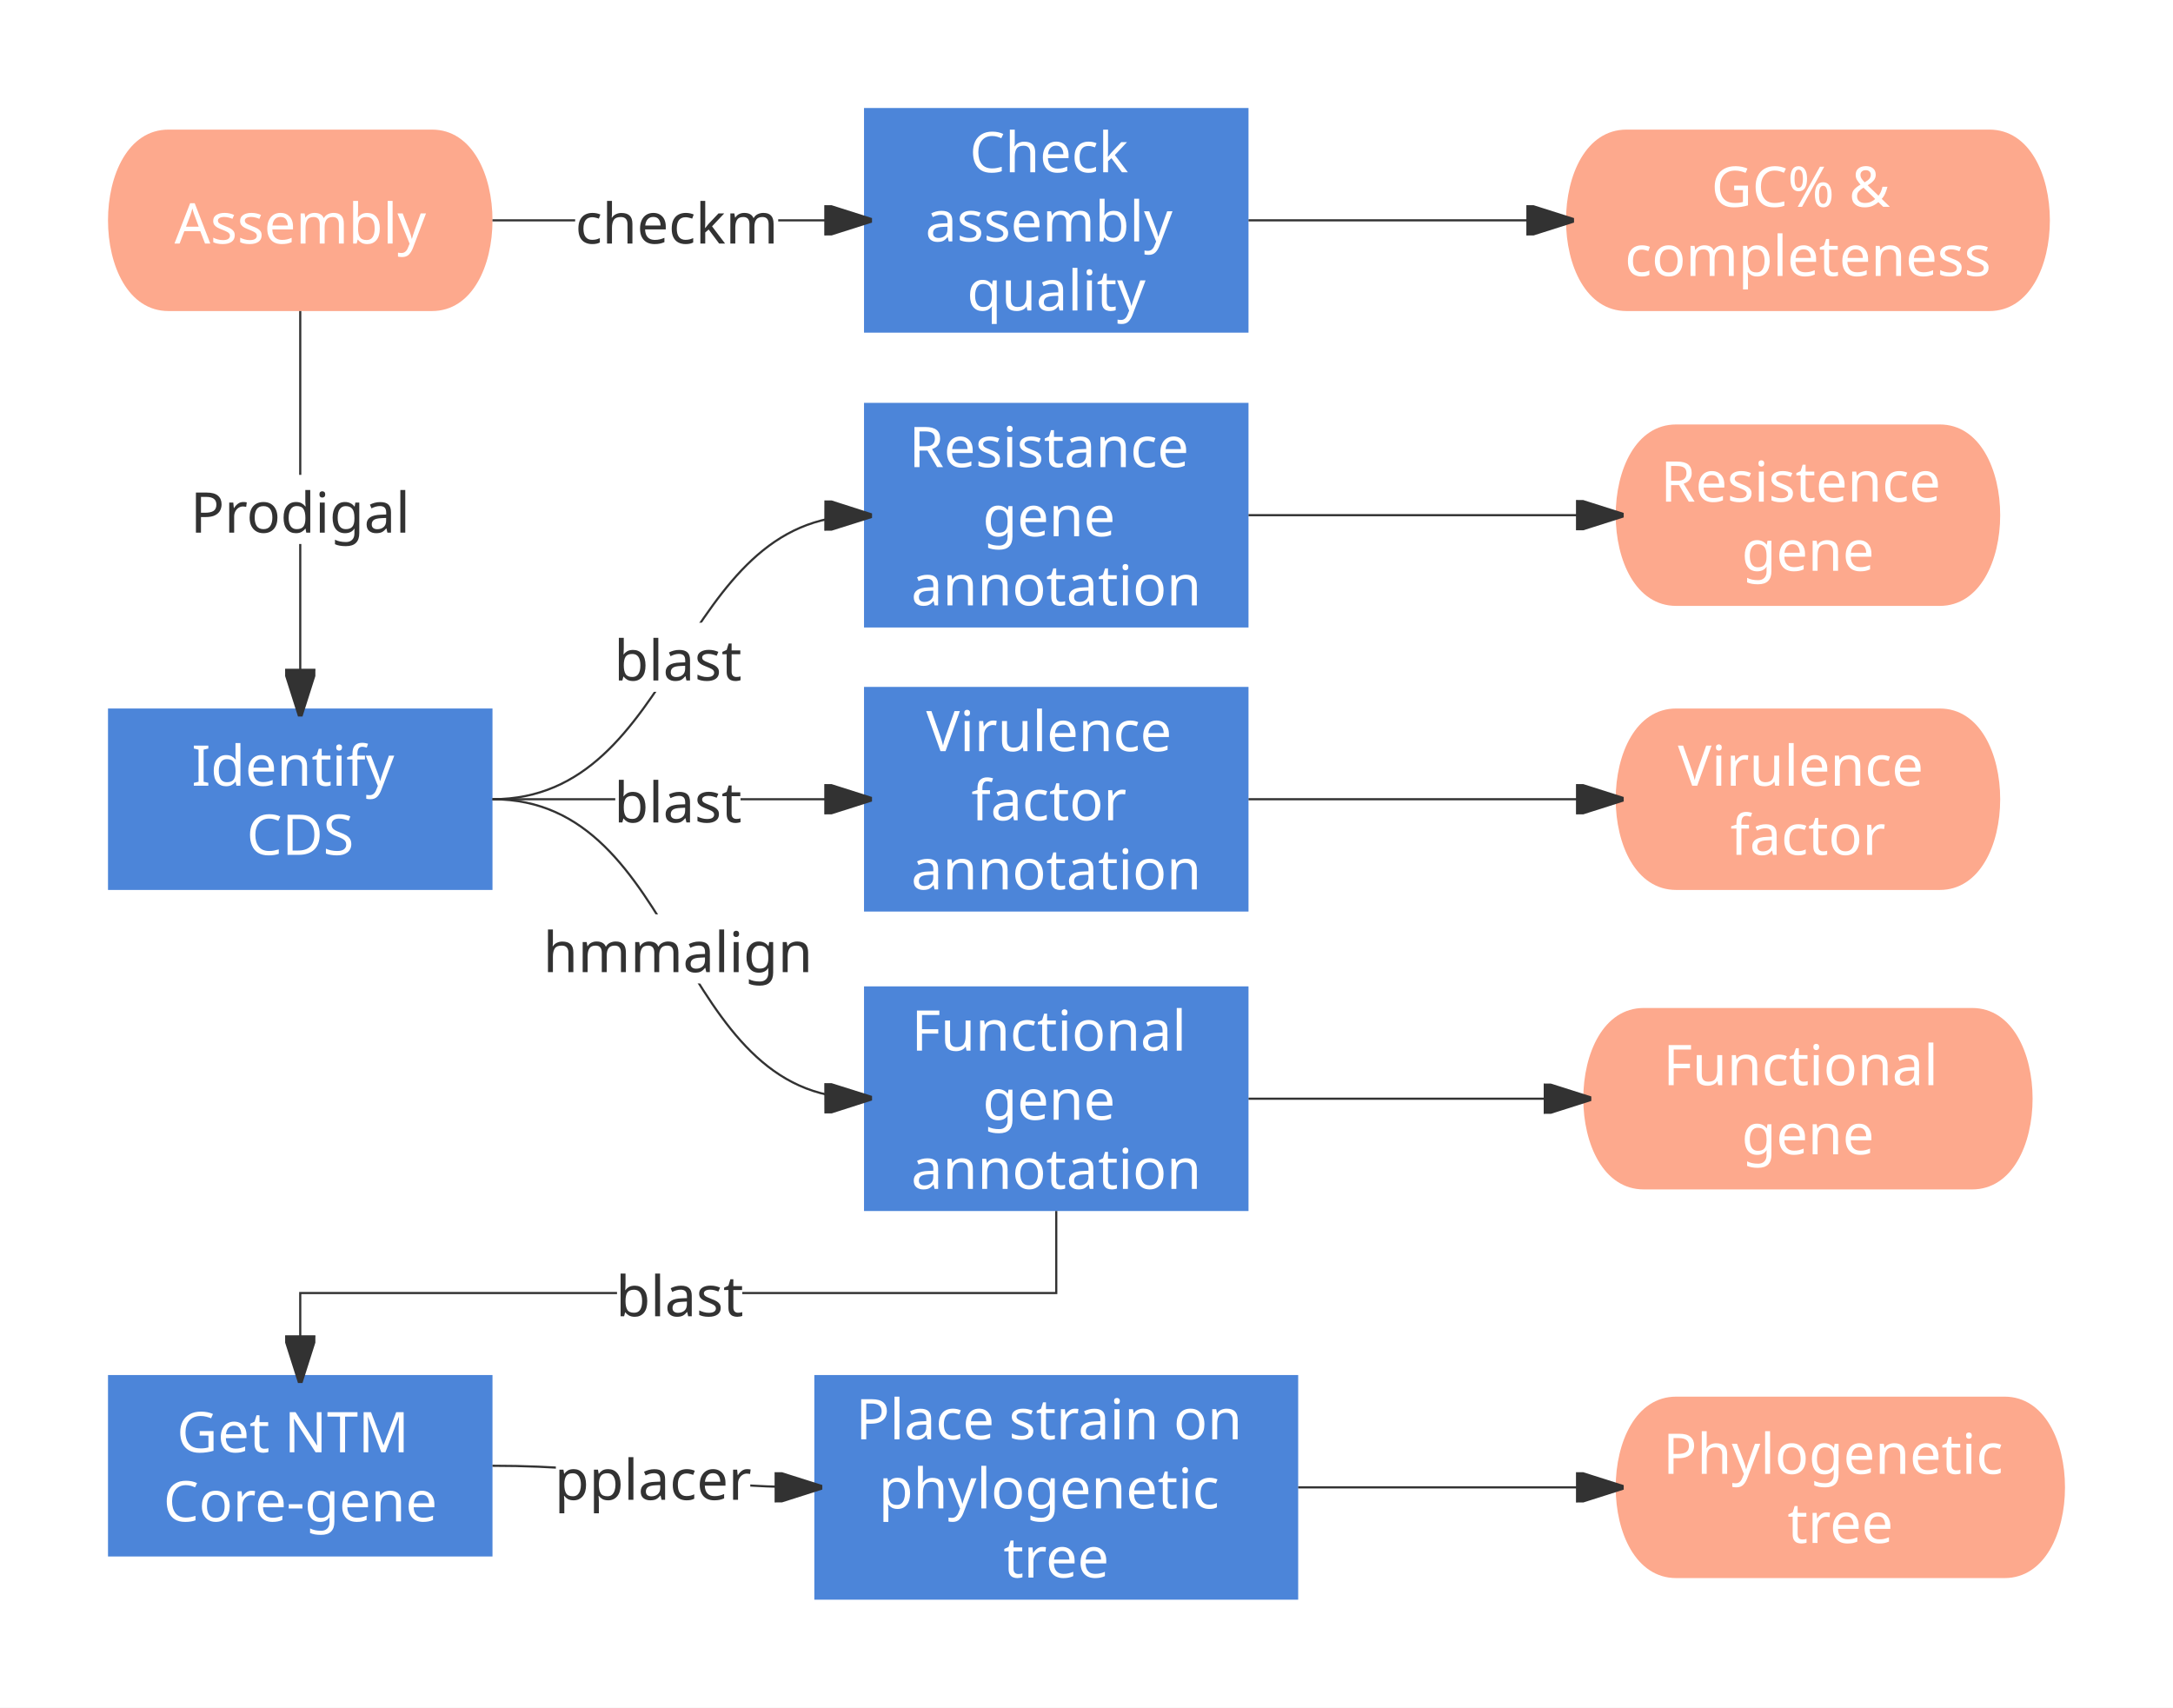
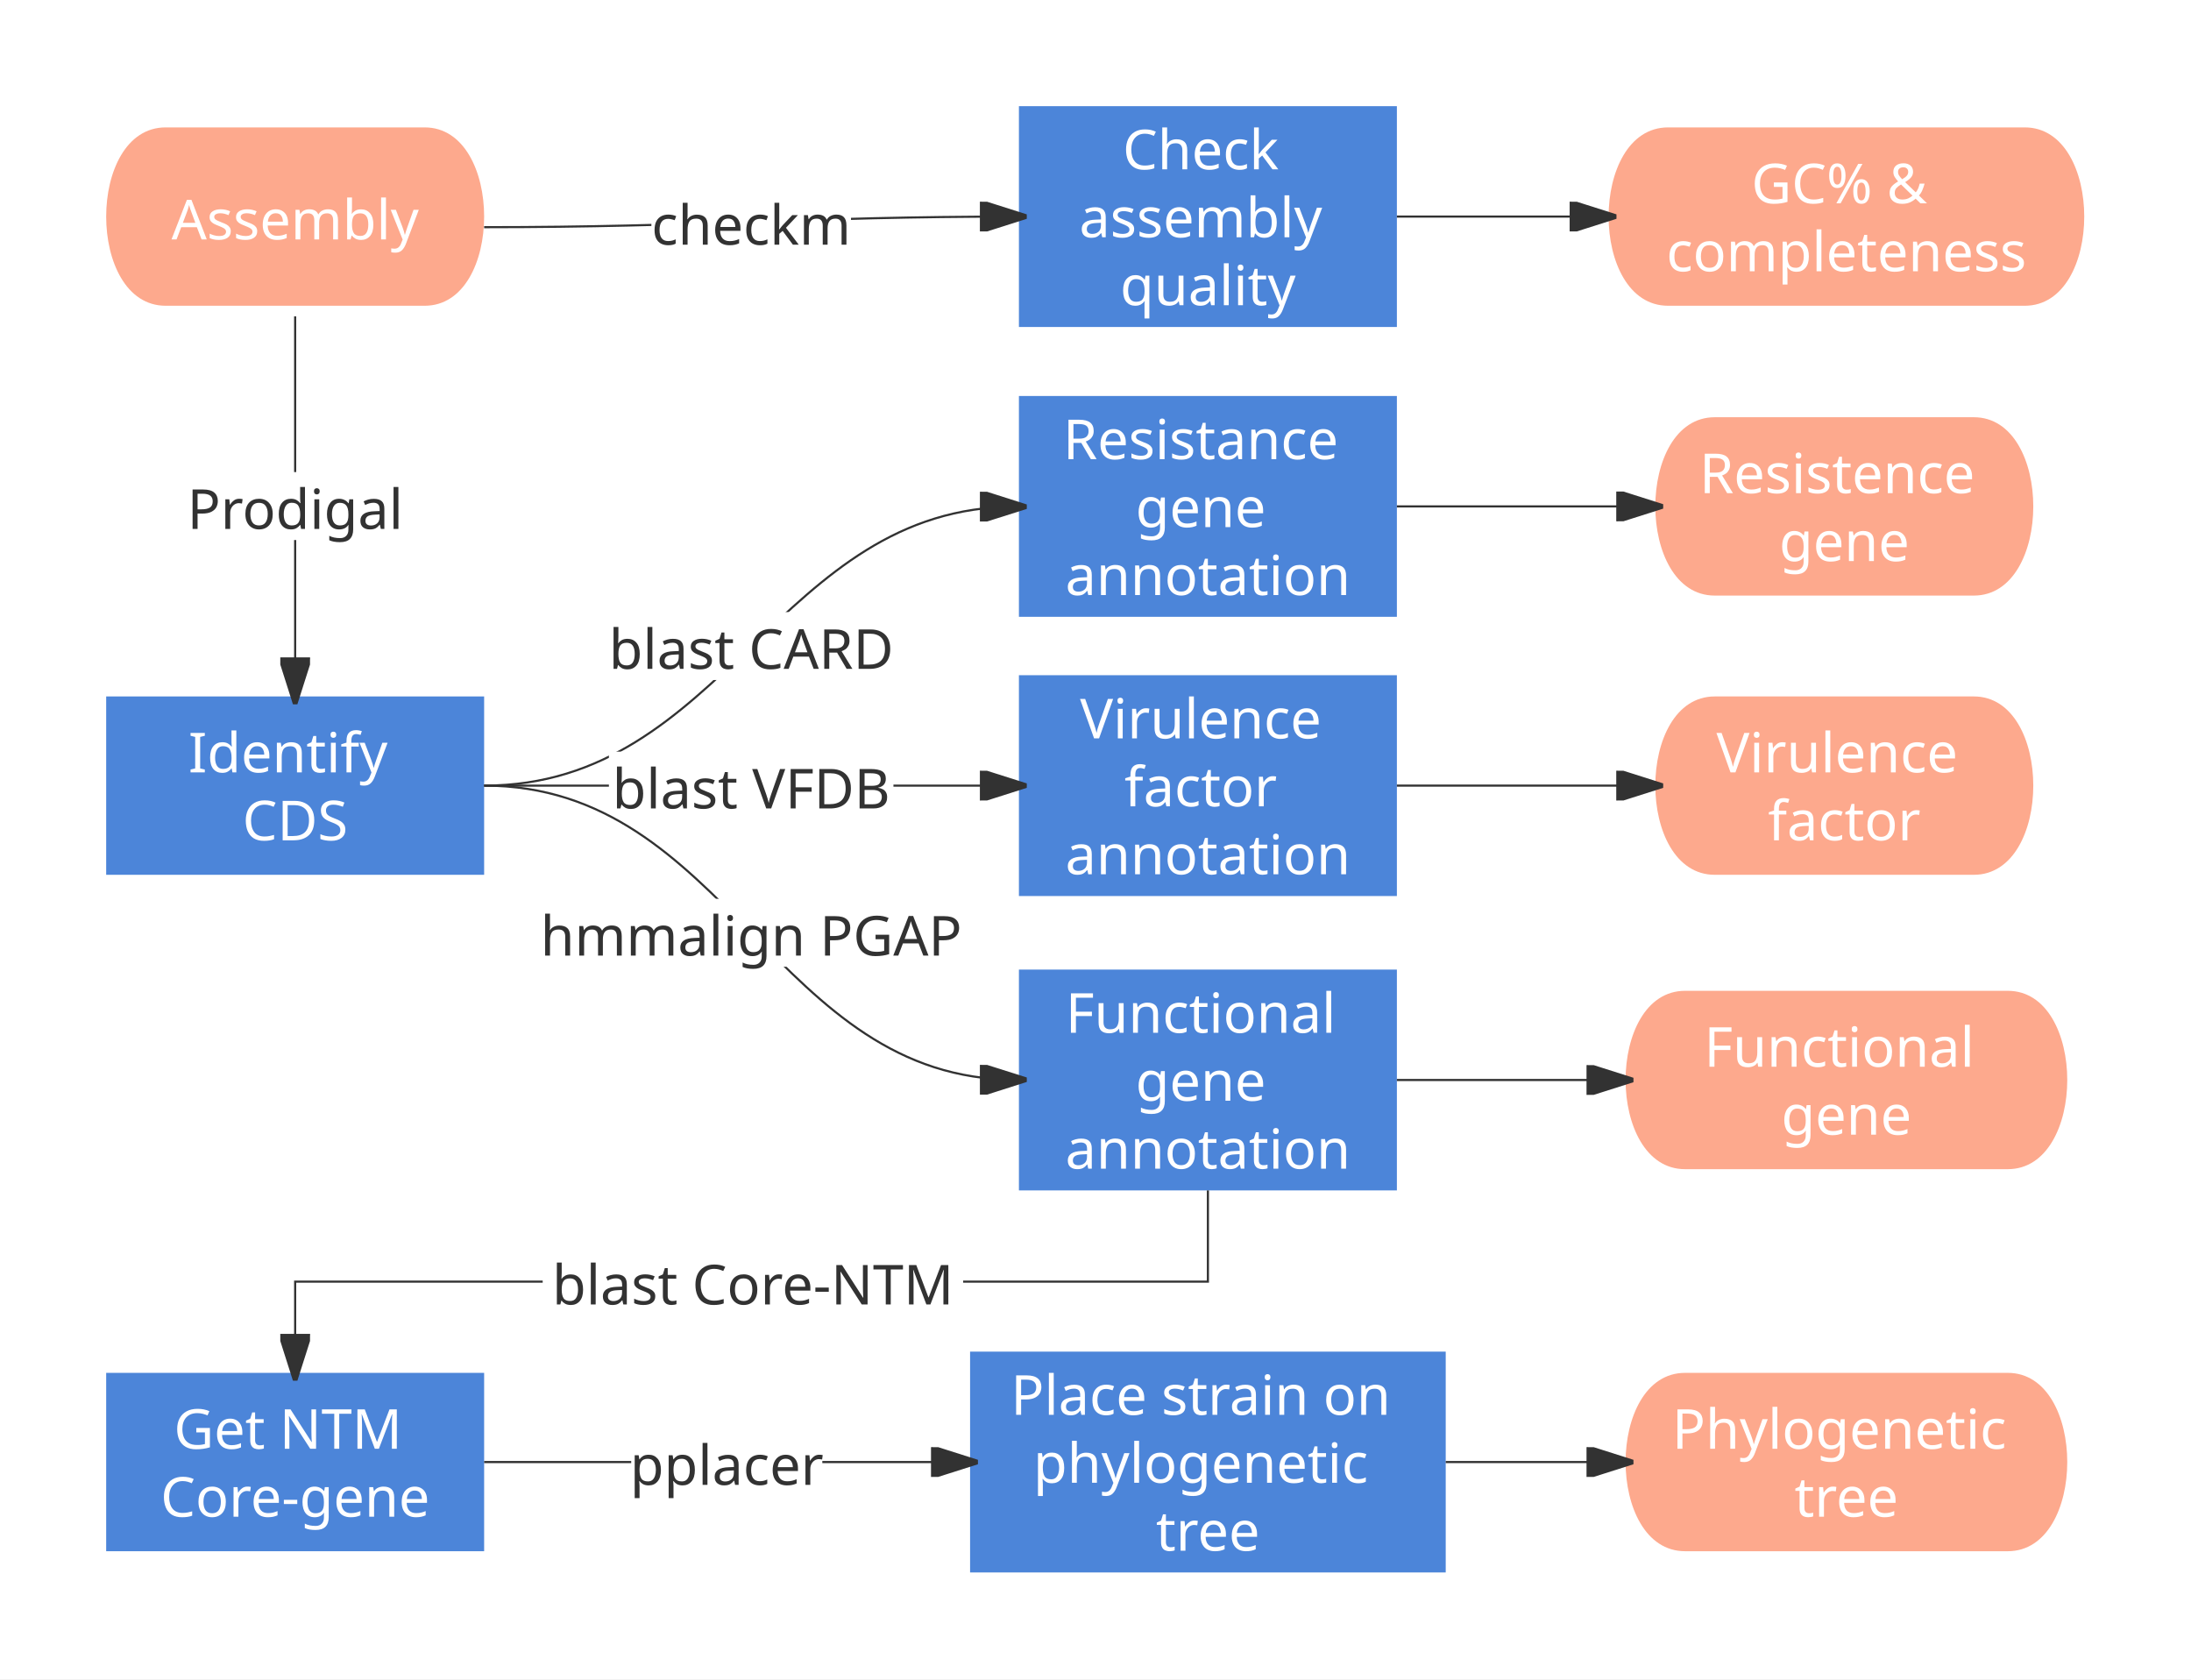
- <svg xmlns="http://www.w3.org/2000/svg" id="SvgjsSvg1001" width="503" height="395.281" version="1.1">
+ <svg xmlns="http://www.w3.org/2000/svg" id="SvgjsSvg1001" width="515.926" height="395.424" version="1.1">
  <defs id="SvgjsDefs1002">
    <marker id="SvgjsMarker1025" markerWidth="11" markerHeight="7" refX="8.5" refY="3.5" viewBox="0 0 11 7" orient="auto" markerUnits="userSpaceOnUse" stroke-dasharray="0,0">
      <path id="SvgjsPath1026" d="M0,0 L11,3.5 L0,7 L0,0" fill="#323232" stroke="#323232" stroke-width="1" />
    </marker>
    <marker id="SvgjsMarker1063" markerWidth="11" markerHeight="7" refX="8.5" refY="3.5" viewBox="0 0 11 7" orient="auto" markerUnits="userSpaceOnUse" stroke-dasharray="0,0">
      <path id="SvgjsPath1064" d="M0,0 L11,3.5 L0,7 L0,0" fill="#323232" stroke="#323232" stroke-width="1" />
    </marker>
    <marker id="SvgjsMarker1071" markerWidth="11" markerHeight="7" refX="8.5" refY="3.5" viewBox="0 0 11 7" orient="auto" markerUnits="userSpaceOnUse" stroke-dasharray="0,0">
      <path id="SvgjsPath1072" d="M0,0 L11,3.5 L0,7 L0,0" fill="#323232" stroke="#323232" stroke-width="1" />
    </marker>
    <marker id="SvgjsMarker1089" markerWidth="11" markerHeight="7" refX="8.5" refY="3.5" viewBox="0 0 11 7" orient="auto" markerUnits="userSpaceOnUse" stroke-dasharray="0,0">
      <path id="SvgjsPath1090" d="M0,0 L11,3.5 L0,7 L0,0" fill="#323232" stroke="#323232" stroke-width="1" />
    </marker>
    <marker id="SvgjsMarker1097" markerWidth="11" markerHeight="7" refX="8.5" refY="3.5" viewBox="0 0 11 7" orient="auto" markerUnits="userSpaceOnUse" stroke-dasharray="0,0">
      <path id="SvgjsPath1098" d="M0,0 L11,3.5 L0,7 L0,0" fill="#323232" stroke="#323232" stroke-width="1" />
    </marker>
    <marker id="SvgjsMarker1113" markerWidth="11" markerHeight="7" refX="8.5" refY="3.5" viewBox="0 0 11 7" orient="auto" markerUnits="userSpaceOnUse" stroke-dasharray="0,0">
      <path id="SvgjsPath1114" d="M0,0 L11,3.5 L0,7 L0,0" fill="#323232" stroke="#323232" stroke-width="1" />
    </marker>
    <marker id="SvgjsMarker1131" markerWidth="11" markerHeight="7" refX="8.5" refY="3.5" viewBox="0 0 11 7" orient="auto" markerUnits="userSpaceOnUse" stroke-dasharray="0,0">
      <path id="SvgjsPath1132" d="M0,0 L11,3.5 L0,7 L0,0" fill="#323232" stroke="#323232" stroke-width="1" />
    </marker>
    <marker id="SvgjsMarker1171" markerWidth="11" markerHeight="7" refX="8.5" refY="3.5" viewBox="0 0 11 7" orient="auto" markerUnits="userSpaceOnUse" stroke-dasharray="0,0">
      <path id="SvgjsPath1172" d="M0,0 L11,3.5 L0,7 L0,0" fill="#323232" stroke="#323232" stroke-width="1" />
    </marker>
    <marker id="SvgjsMarker1175" markerWidth="11" markerHeight="7" refX="8.5" refY="3.5" viewBox="0 0 11 7" orient="auto" markerUnits="userSpaceOnUse" stroke-dasharray="0,0">
      <path id="SvgjsPath1176" d="M0,0 L11,3.5 L0,7 L0,0" fill="#323232" stroke="#323232" stroke-width="1" />
    </marker>
    <marker id="SvgjsMarker1179" markerWidth="11" markerHeight="7" refX="8.5" refY="3.5" viewBox="0 0 11 7" orient="auto" markerUnits="userSpaceOnUse" stroke-dasharray="0,0">
      <path id="SvgjsPath1180" d="M0,0 L11,3.5 L0,7 L0,0" fill="#323232" stroke="#323232" stroke-width="1" />
    </marker>
    <marker id="SvgjsMarker1183" markerWidth="11" markerHeight="7" refX="8.5" refY="3.5" viewBox="0 0 11 7" orient="auto" markerUnits="userSpaceOnUse" stroke-dasharray="0,0">
      <path id="SvgjsPath1184" d="M0,0 L11,3.5 L0,7 L0,0" fill="#323232" stroke="#323232" stroke-width="1" />
    </marker>
    <marker id="SvgjsMarker1195" markerWidth="11" markerHeight="7" refX="8.5" refY="3.5" viewBox="0 0 11 7" orient="auto" markerUnits="userSpaceOnUse" stroke-dasharray="0,0">
      <path id="SvgjsPath1196" d="M0,0 L11,3.5 L0,7 L0,0" fill="#323232" stroke="#323232" stroke-width="1" />
    </marker>
  </defs>
-   <rect id="svgbackgroundid" width="503" height="395.281" fill="#ffffff" />
-   <g id="SvgjsG1009" transform="translate(25,30)">
+   <rect id="svgbackgroundid" width="515.926" height="395.424" fill="#ffffff" />
+   <g id="SvgjsG1009" transform="translate(25.00223,30)">
    <path id="SvgjsPath1010" d="M 14 0L 75 0C 93.667 0 93.667 42 75 42L 14 42C -4.667 42 -4.667 0 14 0Z" stroke="none" fill-opacity="1" fill="#fda98d" />
    <g id="SvgjsG1011">
      <text id="SvgjsText1012" font-family="微软雅黑" text-anchor="middle" font-size="13px" width="69px" fill="#ffffff" font-weight="400" align="middle" lineHeight="125%" anchor="middle" family="微软雅黑" size="13px" weight="400" font-style="" opacity="1" y="10.375" transform="rotate(0)">
        <tspan id="SvgjsTspan1013" dy="16" x="44.5">
          <tspan id="SvgjsTspan1014" style="text-decoration:;">Assembly</tspan>
        </tspan>
      </text>
    </g>
  </g>
-   <g id="SvgjsG1015" transform="translate(25,164)">
+   <g id="SvgjsG1015" transform="translate(25.00223,164)">
    <path id="SvgjsPath1016" d="M 0 0L 89 0L 89 42L 0 42Z" stroke="none" fill-opacity="1" fill="#4c85d9" />
    <g id="SvgjsG1017">
      <text id="SvgjsText1018" font-family="微软雅黑" text-anchor="middle" font-size="13px" width="69px" fill="#ffffff" font-weight="400" align="middle" lineHeight="125%" anchor="middle" family="微软雅黑" size="13px" weight="400" font-style="" opacity="1" y="1.875" transform="rotate(0)">
        <tspan id="SvgjsTspan1019" dy="16" x="44.5">
          <tspan id="SvgjsTspan1020" style="text-decoration:;">Identify </tspan>
        </tspan>
        <tspan id="SvgjsTspan1021" dy="16" x="44.5">
          <tspan id="SvgjsTspan1022" style="text-decoration:;">CDS</tspan>
        </tspan>
      </text>
    </g>
  </g>
  <g id="SvgjsG1023">
-     <path id="SvgjsPath1024" d="M69.5 72C 69.5 108.8 69.5 127.2 69.5 163.35" stroke="#323232" stroke-width="0.5" fill="none" marker-end="url(#SvgjsMarker1025)" />
-     <rect id="SvgjsRect1027" width="50" height="16" x="44.5" y="109.919" fill="#ffffff" />
-     <text id="SvgjsText1028" font-family="微软雅黑" text-anchor="middle" font-size="13px" width="50px" fill="#323232" font-weight="400" align="top" lineHeight="16px" anchor="middle" family="微软雅黑" size="13px" weight="400" font-style="" opacity="1" y="107.294" transform="rotate(0)">
-       <tspan id="SvgjsTspan1029" dy="16" x="69.5">
+     <path id="SvgjsPath1024" d="M69.502 74.5C 69.502 110.3 69.502 128.2 69.502 163.35" stroke="#323232" stroke-width="0.5" fill="none" marker-end="url(#SvgjsMarker1025)" />
+     <rect id="SvgjsRect1027" width="50" height="16" x="44.502" y="111.169" fill="#ffffff" />
+     <text id="SvgjsText1028" font-family="微软雅黑" text-anchor="middle" font-size="13px" width="50px" fill="#323232" font-weight="400" align="top" lineHeight="16px" anchor="middle" family="微软雅黑" size="13px" weight="400" font-style="" opacity="1" y="108.544" transform="rotate(0)">
+       <tspan id="SvgjsTspan1029" dy="16" x="69.502">
        <tspan id="SvgjsTspan1030" style="text-decoration:;">Prodigal</tspan>
      </tspan>
    </text>
  </g>
-   <g id="SvgjsG1031" transform="translate(200,228.3214)">
+   <g id="SvgjsG1031" transform="translate(239.9308,228.3214)">
    <path id="SvgjsPath1032" d="M 0 0L 89 0L 89 52L 0 52Z" stroke="none" fill-opacity="1" fill="#4c85d9" />
    <g id="SvgjsG1033">
      <text id="SvgjsText1034" font-family="微软雅黑" text-anchor="middle" font-size="13px" width="69px" fill="#ffffff" font-weight="400" align="middle" lineHeight="125%" anchor="middle" family="微软雅黑" size="13px" weight="400" font-style="" opacity="1" y="-1.125" transform="rotate(0)">
        <tspan id="SvgjsTspan1035" dy="16" x="44.5">
          <tspan id="SvgjsTspan1036" style="text-decoration:;">Functional</tspan>
        </tspan>
        <tspan id="SvgjsTspan1037" dy="16" x="44.5">
          <tspan id="SvgjsTspan1038" style="text-decoration:;">gene </tspan>
        </tspan>
        <tspan id="SvgjsTspan1039" dy="16" x="44.5">
          <tspan id="SvgjsTspan1040" style="text-decoration:;">annotation</tspan>
        </tspan>
      </text>
    </g>
  </g>
-   <g id="SvgjsG1041" transform="translate(200,93.25)">
+   <g id="SvgjsG1041" transform="translate(239.9308,93.25)">
    <path id="SvgjsPath1042" d="M 0 0L 89 0L 89 52L 0 52Z" stroke="none" fill-opacity="1" fill="#4c85d9" />
    <g id="SvgjsG1043">
      <text id="SvgjsText1044" font-family="微软雅黑" text-anchor="middle" font-size="13px" width="69px" fill="#ffffff" font-weight="400" align="middle" lineHeight="125%" anchor="middle" family="微软雅黑" size="13px" weight="400" font-style="" opacity="1" y="-1.125" transform="rotate(0)">
        <tspan id="SvgjsTspan1045" dy="16" x="44.5">
          <tspan id="SvgjsTspan1046" style="text-decoration:;">Resistance </tspan>
        </tspan>
        <tspan id="SvgjsTspan1047" dy="16" x="44.5">
          <tspan id="SvgjsTspan1048" style="text-decoration:;">gene </tspan>
        </tspan>
        <tspan id="SvgjsTspan1049" dy="16" x="44.5">
          <tspan id="SvgjsTspan1050" style="text-decoration:;">annotation</tspan>
        </tspan>
      </text>
    </g>
  </g>
-   <g id="SvgjsG1051" transform="translate(200,159)">
+   <g id="SvgjsG1051" transform="translate(239.9308,159)">
    <path id="SvgjsPath1052" d="M 0 0L 89 0L 89 52L 0 52Z" stroke="none" fill-opacity="1" fill="#4c85d9" />
    <g id="SvgjsG1053">
      <text id="SvgjsText1054" font-family="微软雅黑" text-anchor="middle" font-size="13px" width="69px" fill="#ffffff" font-weight="400" align="middle" lineHeight="125%" anchor="middle" family="微软雅黑" size="13px" weight="400" font-style="" opacity="1" y="-1.125" transform="rotate(0)">
        <tspan id="SvgjsTspan1055" dy="16" x="44.5">
          <tspan id="SvgjsTspan1056" style="text-decoration:;">Virulence</tspan>
        </tspan>
        <tspan id="SvgjsTspan1057" dy="16" x="44.5">
          <tspan id="SvgjsTspan1058" style="text-decoration:;font-size: inherit;"> factor</tspan>
        </tspan>
        <tspan id="SvgjsTspan1059" dy="16" x="44.5">
          <tspan id="SvgjsTspan1060" style="text-decoration:;font-size: inherit;">annotation</tspan>
        </tspan>
      </text>
    </g>
  </g>
  <g id="SvgjsG1061">
-     <path id="SvgjsPath1062" d="M114 185C 157.302 185 156.698 119.25 199.36 119.361" stroke="#323232" stroke-width="0.5" fill="none" marker-end="url(#SvgjsMarker1063)" />
-     <rect id="SvgjsRect1065" width="29" height="16" x="142.42" y="144.139" fill="#ffffff" />
-     <text id="SvgjsText1066" font-family="微软雅黑" text-anchor="middle" font-size="13px" width="29px" fill="#323232" font-weight="400" align="top" lineHeight="16px" anchor="middle" family="微软雅黑" size="13px" weight="400" font-style="" opacity="1" y="141.514" transform="rotate(0)">
-       <tspan id="SvgjsTspan1067" dy="16" x="156.92">
-         <tspan id="SvgjsTspan1068" style="text-decoration:;">blast</tspan>
+     <path id="SvgjsPath1062" d="M114.002 185C 170.826 185 183.107 119.25 239.284 119.314" stroke="#323232" stroke-width="0.5" fill="none" marker-end="url(#SvgjsMarker1063)" />
+     <rect id="SvgjsRect1065" width="69" height="16" x="142.386" y="144.133" fill="#ffffff" />
+     <text id="SvgjsText1066" font-family="微软雅黑" text-anchor="middle" font-size="13px" width="69px" fill="#323232" font-weight="400" align="top" lineHeight="16px" anchor="middle" family="微软雅黑" size="13px" weight="400" font-style="" opacity="1" y="141.508" transform="rotate(0)">
+       <tspan id="SvgjsTspan1067" dy="16" x="176.886">
+         <tspan id="SvgjsTspan1068" style="text-decoration:;">blast CARD</tspan>
      </tspan>
    </text>
  </g>
  <g id="SvgjsG1069">
-     <path id="SvgjsPath1070" d="M114 185C 148.4 185 165.6 185 199.35 185" stroke="#323232" stroke-width="0.5" fill="none" marker-end="url(#SvgjsMarker1071)" />
-     <rect id="SvgjsRect1073" width="29" height="16" x="142.419" y="177" fill="#ffffff" />
-     <text id="SvgjsText1074" font-family="微软雅黑" text-anchor="middle" font-size="13px" width="29px" fill="#323232" font-weight="400" align="top" lineHeight="16px" anchor="middle" family="微软雅黑" size="13px" weight="400" font-style="" opacity="1" y="174.375" transform="rotate(0)">
-       <tspan id="SvgjsTspan1075" dy="16" x="156.919">
-         <tspan id="SvgjsTspan1076" style="text-decoration:;">blast</tspan>
-       </tspan>
-     </text>
-   </g>
-   <g id="SvgjsG1077" transform="translate(200,25)">
+     <path id="SvgjsPath1070" d="M114.002 185C 164.374 185 189.559 185 239.281 185" stroke="#323232" stroke-width="0.5" fill="none" marker-end="url(#SvgjsMarker1071)" />
+     <rect id="SvgjsRect1073" width="67" height="16" x="143.385" y="177" fill="#ffffff" />
+     <text id="SvgjsText1074" font-family="微软雅黑" text-anchor="middle" font-size="13px" width="67px" fill="#323232" font-weight="400" align="top" lineHeight="16px" anchor="middle" family="微软雅黑" size="13px" weight="400" font-style="" opacity="1" y="174.375" transform="rotate(0)">
+       <tspan id="SvgjsTspan1075" dy="16" x="176.885">
+         <tspan id="SvgjsTspan1076" style="text-decoration:;">blast VFDB</tspan>
+       </tspan>
+     </text>
+   </g>
+   <g id="SvgjsG1077" transform="translate(239.9308,25)">
    <path id="SvgjsPath1078" d="M 0 0L 89 0L 89 52L 0 52Z" stroke="none" fill-opacity="1" fill="#4c85d9" />
    <g id="SvgjsG1079">
      <text id="SvgjsText1080" font-family="微软雅黑" text-anchor="middle" font-size="13px" width="69px" fill="#ffffff" font-weight="400" align="middle" lineHeight="125%" anchor="middle" family="微软雅黑" size="13px" weight="400" font-style="" opacity="1" y="-1.125" transform="rotate(0)">
        <tspan id="SvgjsTspan1081" dy="16" x="44.5">
          <tspan id="SvgjsTspan1082" style="text-decoration:;">Check </tspan>
        </tspan>
        <tspan id="SvgjsTspan1083" dy="16" x="44.5">
          <tspan id="SvgjsTspan1084" style="text-decoration:;">assembly </tspan>
        </tspan>
        <tspan id="SvgjsTspan1085" dy="16" x="44.5">
          <tspan id="SvgjsTspan1086" style="text-decoration:;">quality</tspan>
        </tspan>
      </text>
    </g>
  </g>
  <g id="SvgjsG1087">
-     <path id="SvgjsPath1088" d="M114 51C 148.1 51 165.15 51 199.35 51" stroke="#323232" stroke-width="0.5" fill="none" marker-end="url(#SvgjsMarker1089)" />
-     <rect id="SvgjsRect1091" width="47" height="16" x="133.137" y="43" fill="#ffffff" />
-     <text id="SvgjsText1092" font-family="微软雅黑" text-anchor="middle" font-size="13px" width="47px" fill="#323232" font-weight="400" align="top" lineHeight="16px" anchor="middle" family="微软雅黑" size="13px" weight="400" font-style="" opacity="1" y="40.375" transform="rotate(0)">
-       <tspan id="SvgjsTspan1093" dy="16" x="156.637">
+     <path id="SvgjsPath1088" d="M114.002 53.5C 164.384 53.5 189.549 51 239.281 51.003" stroke="#323232" stroke-width="0.5" fill="none" marker-end="url(#SvgjsMarker1089)" />
+     <rect id="SvgjsRect1091" width="47" height="16" x="153.385" y="44.25" fill="#ffffff" />
+     <text id="SvgjsText1092" font-family="微软雅黑" text-anchor="middle" font-size="13px" width="47px" fill="#323232" font-weight="400" align="top" lineHeight="16px" anchor="middle" family="微软雅黑" size="13px" weight="400" font-style="" opacity="1" y="41.625" transform="rotate(0)">
+       <tspan id="SvgjsTspan1093" dy="16" x="176.885">
        <tspan id="SvgjsTspan1094" style="text-decoration:;">checkm</tspan>
      </tspan>
    </text>
  </g>
  <g id="SvgjsG1095">
-     <path id="SvgjsPath1096" d="M114 185C 158.184 185 155.816 254.321 199.36 254.208" stroke="#323232" stroke-width="0.5" fill="none" marker-end="url(#SvgjsMarker1097)" />
-     <rect id="SvgjsRect1099" width="58" height="16" x="127.92" y="211.647" fill="#ffffff" />
-     <text id="SvgjsText1100" font-family="微软雅黑" text-anchor="middle" font-size="13px" width="58px" fill="#323232" font-weight="400" align="top" lineHeight="16px" anchor="middle" family="微软雅黑" size="13px" weight="400" font-style="" opacity="1" y="209.022" transform="rotate(0)">
-       <tspan id="SvgjsTspan1101" dy="16" x="156.92">
-         <tspan id="SvgjsTspan1102" style="text-decoration:;">hmmalign</tspan>
-       </tspan>
-     </text>
-   </g>
-   <g id="SvgjsG1103" transform="translate(25,318.2857)">
+     <path id="SvgjsPath1096" d="M114.002 185C 171.501 185 182.432 254.321 239.284 254.256" stroke="#323232" stroke-width="0.5" fill="none" marker-end="url(#SvgjsMarker1097)" />
+     <rect id="SvgjsRect1099" width="97" height="16" x="128.386" y="211.653" fill="#ffffff" />
+     <text id="SvgjsText1100" font-family="微软雅黑" text-anchor="middle" font-size="13px" width="97px" fill="#323232" font-weight="400" align="top" lineHeight="16px" anchor="middle" family="微软雅黑" size="13px" weight="400" font-style="" opacity="1" y="209.028" transform="rotate(0)">
+       <tspan id="SvgjsTspan1101" dy="16" x="176.886">
+         <tspan id="SvgjsTspan1102" style="text-decoration:;">hmmalign PGAP</tspan>
+       </tspan>
+     </text>
+   </g>
+   <g id="SvgjsG1103" transform="translate(25.00223,323.2857)">
    <path id="SvgjsPath1104" d="M 0 0L 89 0L 89 42L 0 42Z" stroke="none" fill-opacity="1" fill="#4c85d9" />
    <g id="SvgjsG1105">
      <text id="SvgjsText1106" font-family="微软雅黑" text-anchor="middle" font-size="13px" width="69px" fill="#ffffff" font-weight="400" align="middle" lineHeight="125%" anchor="middle" family="微软雅黑" size="13px" weight="400" font-style="" opacity="1" y="1.875" transform="rotate(0)">
        <tspan id="SvgjsTspan1107" dy="16" x="44.5">
          <tspan id="SvgjsTspan1108" style="text-decoration:;">Get NTM </tspan>
        </tspan>
        <tspan id="SvgjsTspan1109" dy="16" x="44.5">
          <tspan id="SvgjsTspan1110" style="text-decoration:;">Core-gene</tspan>
        </tspan>
      </text>
    </g>
  </g>
  <g id="SvgjsG1111">
-     <path id="SvgjsPath1112" d="M244.5 280.321L244.5 299.304L69.5 299.304L69.5 317.636" stroke="#323232" stroke-width="0.5" fill="none" marker-end="url(#SvgjsMarker1113)" />
-     <rect id="SvgjsRect1115" width="29" height="16" x="142.825" y="291.304" fill="#ffffff" />
-     <text id="SvgjsText1116" font-family="微软雅黑" text-anchor="middle" font-size="13px" width="29px" fill="#323232" font-weight="400" align="top" lineHeight="16px" anchor="middle" family="微软雅黑" size="13px" weight="400" font-style="" opacity="1" y="288.679" transform="rotate(0)">
-       <tspan id="SvgjsTspan1117" dy="16" x="157.325">
-         <tspan id="SvgjsTspan1118" style="text-decoration:;">blast</tspan>
-       </tspan>
-     </text>
-   </g>
-   <g id="SvgjsG1119" transform="translate(188.5,318.2857)">
+     <path id="SvgjsPath1112" d="M284.431 280.321L284.431 301.804L69.502 301.804L69.502 322.636" stroke="#323232" stroke-width="0.5" fill="none" marker-end="url(#SvgjsMarker1113)" />
+     <rect id="SvgjsRect1115" width="99" height="16" x="127.792" y="293.804" fill="#ffffff" />
+     <text id="SvgjsText1116" font-family="微软雅黑" text-anchor="middle" font-size="13px" width="99px" fill="#323232" font-weight="400" align="top" lineHeight="16px" anchor="middle" family="微软雅黑" size="13px" weight="400" font-style="" opacity="1" y="291.179" transform="rotate(0)">
+       <tspan id="SvgjsTspan1117" dy="16" x="177.292">
+         <tspan id="SvgjsTspan1118" style="text-decoration:;">blast Core-NTM</tspan>
+       </tspan>
+     </text>
+   </g>
+   <g id="SvgjsG1119" transform="translate(228.4308,318.2857)">
    <path id="SvgjsPath1120" d="M 0 0L 112 0L 112 52L 0 52Z" stroke="none" fill-opacity="1" fill="#4c85d9" />
    <g id="SvgjsG1121">
      <text id="SvgjsText1122" font-family="微软雅黑" text-anchor="middle" font-size="13px" width="92px" fill="#ffffff" font-weight="400" align="middle" lineHeight="125%" anchor="middle" family="微软雅黑" size="13px" weight="400" font-style="" opacity="1" y="-1.125" transform="rotate(0)">
        <tspan id="SvgjsTspan1123" dy="16" x="56">
          <tspan id="SvgjsTspan1124" style="text-decoration:;">Place strain on </tspan>
        </tspan>
        <tspan id="SvgjsTspan1125" dy="16" x="56">
          <tspan id="SvgjsTspan1126" style="text-decoration:;">phylogenetic </tspan>
        </tspan>
        <tspan id="SvgjsTspan1127" dy="16" x="56">
          <tspan id="SvgjsTspan1128" style="text-decoration:;">tree</tspan>
        </tspan>
      </text>
    </g>
  </g>
  <g id="SvgjsG1129">
-     <path id="SvgjsPath1130" d="M114 339.286C 143.867 339.286 158.633 344.286 187.85 344.269" stroke="#323232" stroke-width="0.5" fill="none" marker-end="url(#SvgjsMarker1131)" />
-     <rect id="SvgjsRect1133" width="45" height="16" x="128.669" y="333.784" fill="#ffffff" />
-     <text id="SvgjsText1134" font-family="微软雅黑" text-anchor="middle" font-size="13px" width="45px" fill="#323232" font-weight="400" align="top" lineHeight="16px" anchor="middle" family="微软雅黑" size="13px" weight="400" font-style="" opacity="1" y="331.159" transform="rotate(0)">
-       <tspan id="SvgjsTspan1135" dy="16" x="151.169">
+     <path id="SvgjsPath1130" d="M114.002 344.286C 159.774 344.286 182.659 344.286 227.781 344.286" stroke="#323232" stroke-width="0.5" fill="none" marker-end="url(#SvgjsMarker1131)" />
+     <rect id="SvgjsRect1133" width="45" height="16" x="148.635" y="336.286" fill="#ffffff" />
+     <text id="SvgjsText1134" font-family="微软雅黑" text-anchor="middle" font-size="13px" width="45px" fill="#323232" font-weight="400" align="top" lineHeight="16px" anchor="middle" family="微软雅黑" size="13px" weight="400" font-style="" opacity="1" y="333.661" transform="rotate(0)">
+       <tspan id="SvgjsTspan1135" dy="16" x="171.135">
        <tspan id="SvgjsTspan1136" style="text-decoration:;">pplacer</tspan>
      </tspan>
    </text>
  </g>
-   <g id="SvgjsG1137" transform="translate(362.5,30)">
+   <g id="SvgjsG1137" transform="translate(378.7879,30)">
    <path id="SvgjsPath1138" d="M 14 0L 98 0C 116.667 0 116.667 42 98 42L 14 42C -4.667 42 -4.667 0 14 0Z" stroke="none" fill-opacity="1" fill="#fda98d" />
    <g id="SvgjsG1139">
      <text id="SvgjsText1140" font-family="微软雅黑" text-anchor="middle" font-size="13px" width="92px" fill="#ffffff" font-weight="400" align="middle" lineHeight="125%" anchor="middle" family="微软雅黑" size="13px" weight="400" font-style="" opacity="1" y="1.875" transform="rotate(0)">
        <tspan id="SvgjsTspan1141" dy="16" x="56">
          <tspan id="SvgjsTspan1142" style="text-decoration:;">GC% &amp; </tspan>
        </tspan>
        <tspan id="SvgjsTspan1143" dy="16" x="56">
          <tspan id="SvgjsTspan1144" style="text-decoration:;">completeness</tspan>
        </tspan>
      </text>
    </g>
  </g>
-   <g id="SvgjsG1145" transform="translate(374,98.25)">
+   <g id="SvgjsG1145" transform="translate(389.7879,98.25)">
    <path id="SvgjsPath1146" d="M 14 0L 75 0C 93.667 0 93.667 42 75 42L 14 42C -4.667 42 -4.667 0 14 0Z" stroke="none" fill-opacity="1" fill="#fda98d" />
    <g id="SvgjsG1147">
      <text id="SvgjsText1148" font-family="微软雅黑" text-anchor="middle" font-size="13px" width="69px" fill="#ffffff" font-weight="400" align="middle" lineHeight="125%" anchor="middle" family="微软雅黑" size="13px" weight="400" font-style="" opacity="1" y="1.875" transform="rotate(0)">
        <tspan id="SvgjsTspan1149" dy="16" x="44.5">
          <tspan id="SvgjsTspan1150" style="text-decoration:;">Resistence </tspan>
        </tspan>
        <tspan id="SvgjsTspan1151" dy="16" x="44.5">
          <tspan id="SvgjsTspan1152" style="text-decoration:;">gene</tspan>
        </tspan>
      </text>
    </g>
  </g>
-   <g id="SvgjsG1153" transform="translate(374,164)">
+   <g id="SvgjsG1153" transform="translate(389.7879,164)">
    <path id="SvgjsPath1154" d="M 14 0L 75 0C 93.667 0 93.667 42 75 42L 14 42C -4.667 42 -4.667 0 14 0Z" stroke="none" fill-opacity="1" fill="#fda98d" />
    <g id="SvgjsG1155">
      <text id="SvgjsText1156" font-family="微软雅黑" text-anchor="middle" font-size="13px" width="69px" fill="#ffffff" font-weight="400" align="middle" lineHeight="125%" anchor="middle" family="微软雅黑" size="13px" weight="400" font-style="" opacity="1" y="1.875" transform="rotate(0)">
        <tspan id="SvgjsTspan1157" dy="16" x="44.5">
          <tspan id="SvgjsTspan1158" style="text-decoration:;">Virulence </tspan>
        </tspan>
        <tspan id="SvgjsTspan1159" dy="16" x="44.5">
          <tspan id="SvgjsTspan1160" style="text-decoration:;">factor</tspan>
        </tspan>
      </text>
    </g>
  </g>
-   <g id="SvgjsG1161" transform="translate(374,323.2857)">
+   <g id="SvgjsG1161" transform="translate(382.7879,323.2857)">
    <path id="SvgjsPath1162" d="M 14 0L 90 0C 108.667 0 108.667 42 90 42L 14 42C -4.667 42 -4.667 0 14 0Z" stroke="none" fill-opacity="1" fill="#fda98d" />
    <g id="SvgjsG1163">
      <text id="SvgjsText1164" font-family="微软雅黑" text-anchor="middle" font-size="13px" width="84px" fill="#ffffff" font-weight="400" align="middle" lineHeight="125%" anchor="middle" family="微软雅黑" size="13px" weight="400" font-style="" opacity="1" y="1.875" transform="rotate(0)">
        <tspan id="SvgjsTspan1165" dy="16" x="52">
          <tspan id="SvgjsTspan1166" style="text-decoration:;">Phylogenetic </tspan>
        </tspan>
        <tspan id="SvgjsTspan1167" dy="16" x="52">
          <tspan id="SvgjsTspan1168" style="text-decoration:;">tree</tspan>
        </tspan>
      </text>
    </g>
  </g>
  <g id="SvgjsG1169">
-     <path id="SvgjsPath1170" d="M289 51L325.75 51L325.75 51L361.85 51" stroke="#323232" stroke-width="0.5" fill="none" marker-end="url(#SvgjsMarker1171)" />
+     <path id="SvgjsPath1170" d="M328.931 51L353.859 51L353.859 51L378.138 51" stroke="#323232" stroke-width="0.5" fill="none" marker-end="url(#SvgjsMarker1171)" />
  </g>
  <g id="SvgjsG1173">
-     <path id="SvgjsPath1174" d="M289 119.25L331.5 119.25L331.5 119.25L373.35 119.25" stroke="#323232" stroke-width="0.5" fill="none" marker-end="url(#SvgjsMarker1175)" />
+     <path id="SvgjsPath1174" d="M328.931 119.25L359.359 119.25L359.359 119.25L389.138 119.25" stroke="#323232" stroke-width="0.5" fill="none" marker-end="url(#SvgjsMarker1175)" />
  </g>
  <g id="SvgjsG1177">
-     <path id="SvgjsPath1178" d="M289 185L331.5 185L331.5 185L373.35 185" stroke="#323232" stroke-width="0.5" fill="none" marker-end="url(#SvgjsMarker1179)" />
+     <path id="SvgjsPath1178" d="M328.931 185L359.359 185L359.359 185L389.138 185" stroke="#323232" stroke-width="0.5" fill="none" marker-end="url(#SvgjsMarker1179)" />
  </g>
  <g id="SvgjsG1181">
-     <path id="SvgjsPath1182" d="M300.5 344.286L337.25 344.286L337.25 344.286L373.35 344.286" stroke="#323232" stroke-width="0.5" fill="none" marker-end="url(#SvgjsMarker1183)" />
-   </g>
-   <g id="SvgjsG1185" transform="translate(366.5,233.3214)">
+     <path id="SvgjsPath1182" d="M340.431 344.286L361.609 344.286L361.609 344.286L382.138 344.286" stroke="#323232" stroke-width="0.5" fill="none" marker-end="url(#SvgjsMarker1183)" />
+   </g>
+   <g id="SvgjsG1185" transform="translate(382.7879,233.3214)">
    <path id="SvgjsPath1186" d="M 14 0L 90 0C 108.667 0 108.667 42 90 42L 14 42C -4.667 42 -4.667 0 14 0Z" stroke="none" fill-opacity="1" fill="#fda98d" />
    <g id="SvgjsG1187">
      <text id="SvgjsText1188" font-family="微软雅黑" text-anchor="middle" font-size="13px" width="84px" fill="#ffffff" font-weight="400" align="middle" lineHeight="125%" anchor="middle" family="微软雅黑" size="13px" weight="400" font-style="" opacity="1" y="1.875" transform="rotate(0)">
        <tspan id="SvgjsTspan1189" dy="16" x="52">
          <tspan id="SvgjsTspan1190" style="text-decoration:;">Functional</tspan>
        </tspan>
        <tspan id="SvgjsTspan1191" dy="16" x="52">
          <tspan id="SvgjsTspan1192" style="text-decoration:;">gene</tspan>
        </tspan>
      </text>
    </g>
  </g>
  <g id="SvgjsG1193">
-     <path id="SvgjsPath1194" d="M289 254.321L327.75 254.321L327.75 254.321L365.85 254.321" stroke="#323232" stroke-width="0.5" fill="none" marker-end="url(#SvgjsMarker1195)" />
+     <path id="SvgjsPath1194" d="M328.931 254.321L355.859 254.321L355.859 254.321L382.138 254.321" stroke="#323232" stroke-width="0.5" fill="none" marker-end="url(#SvgjsMarker1195)" />
  </g>
</svg>
